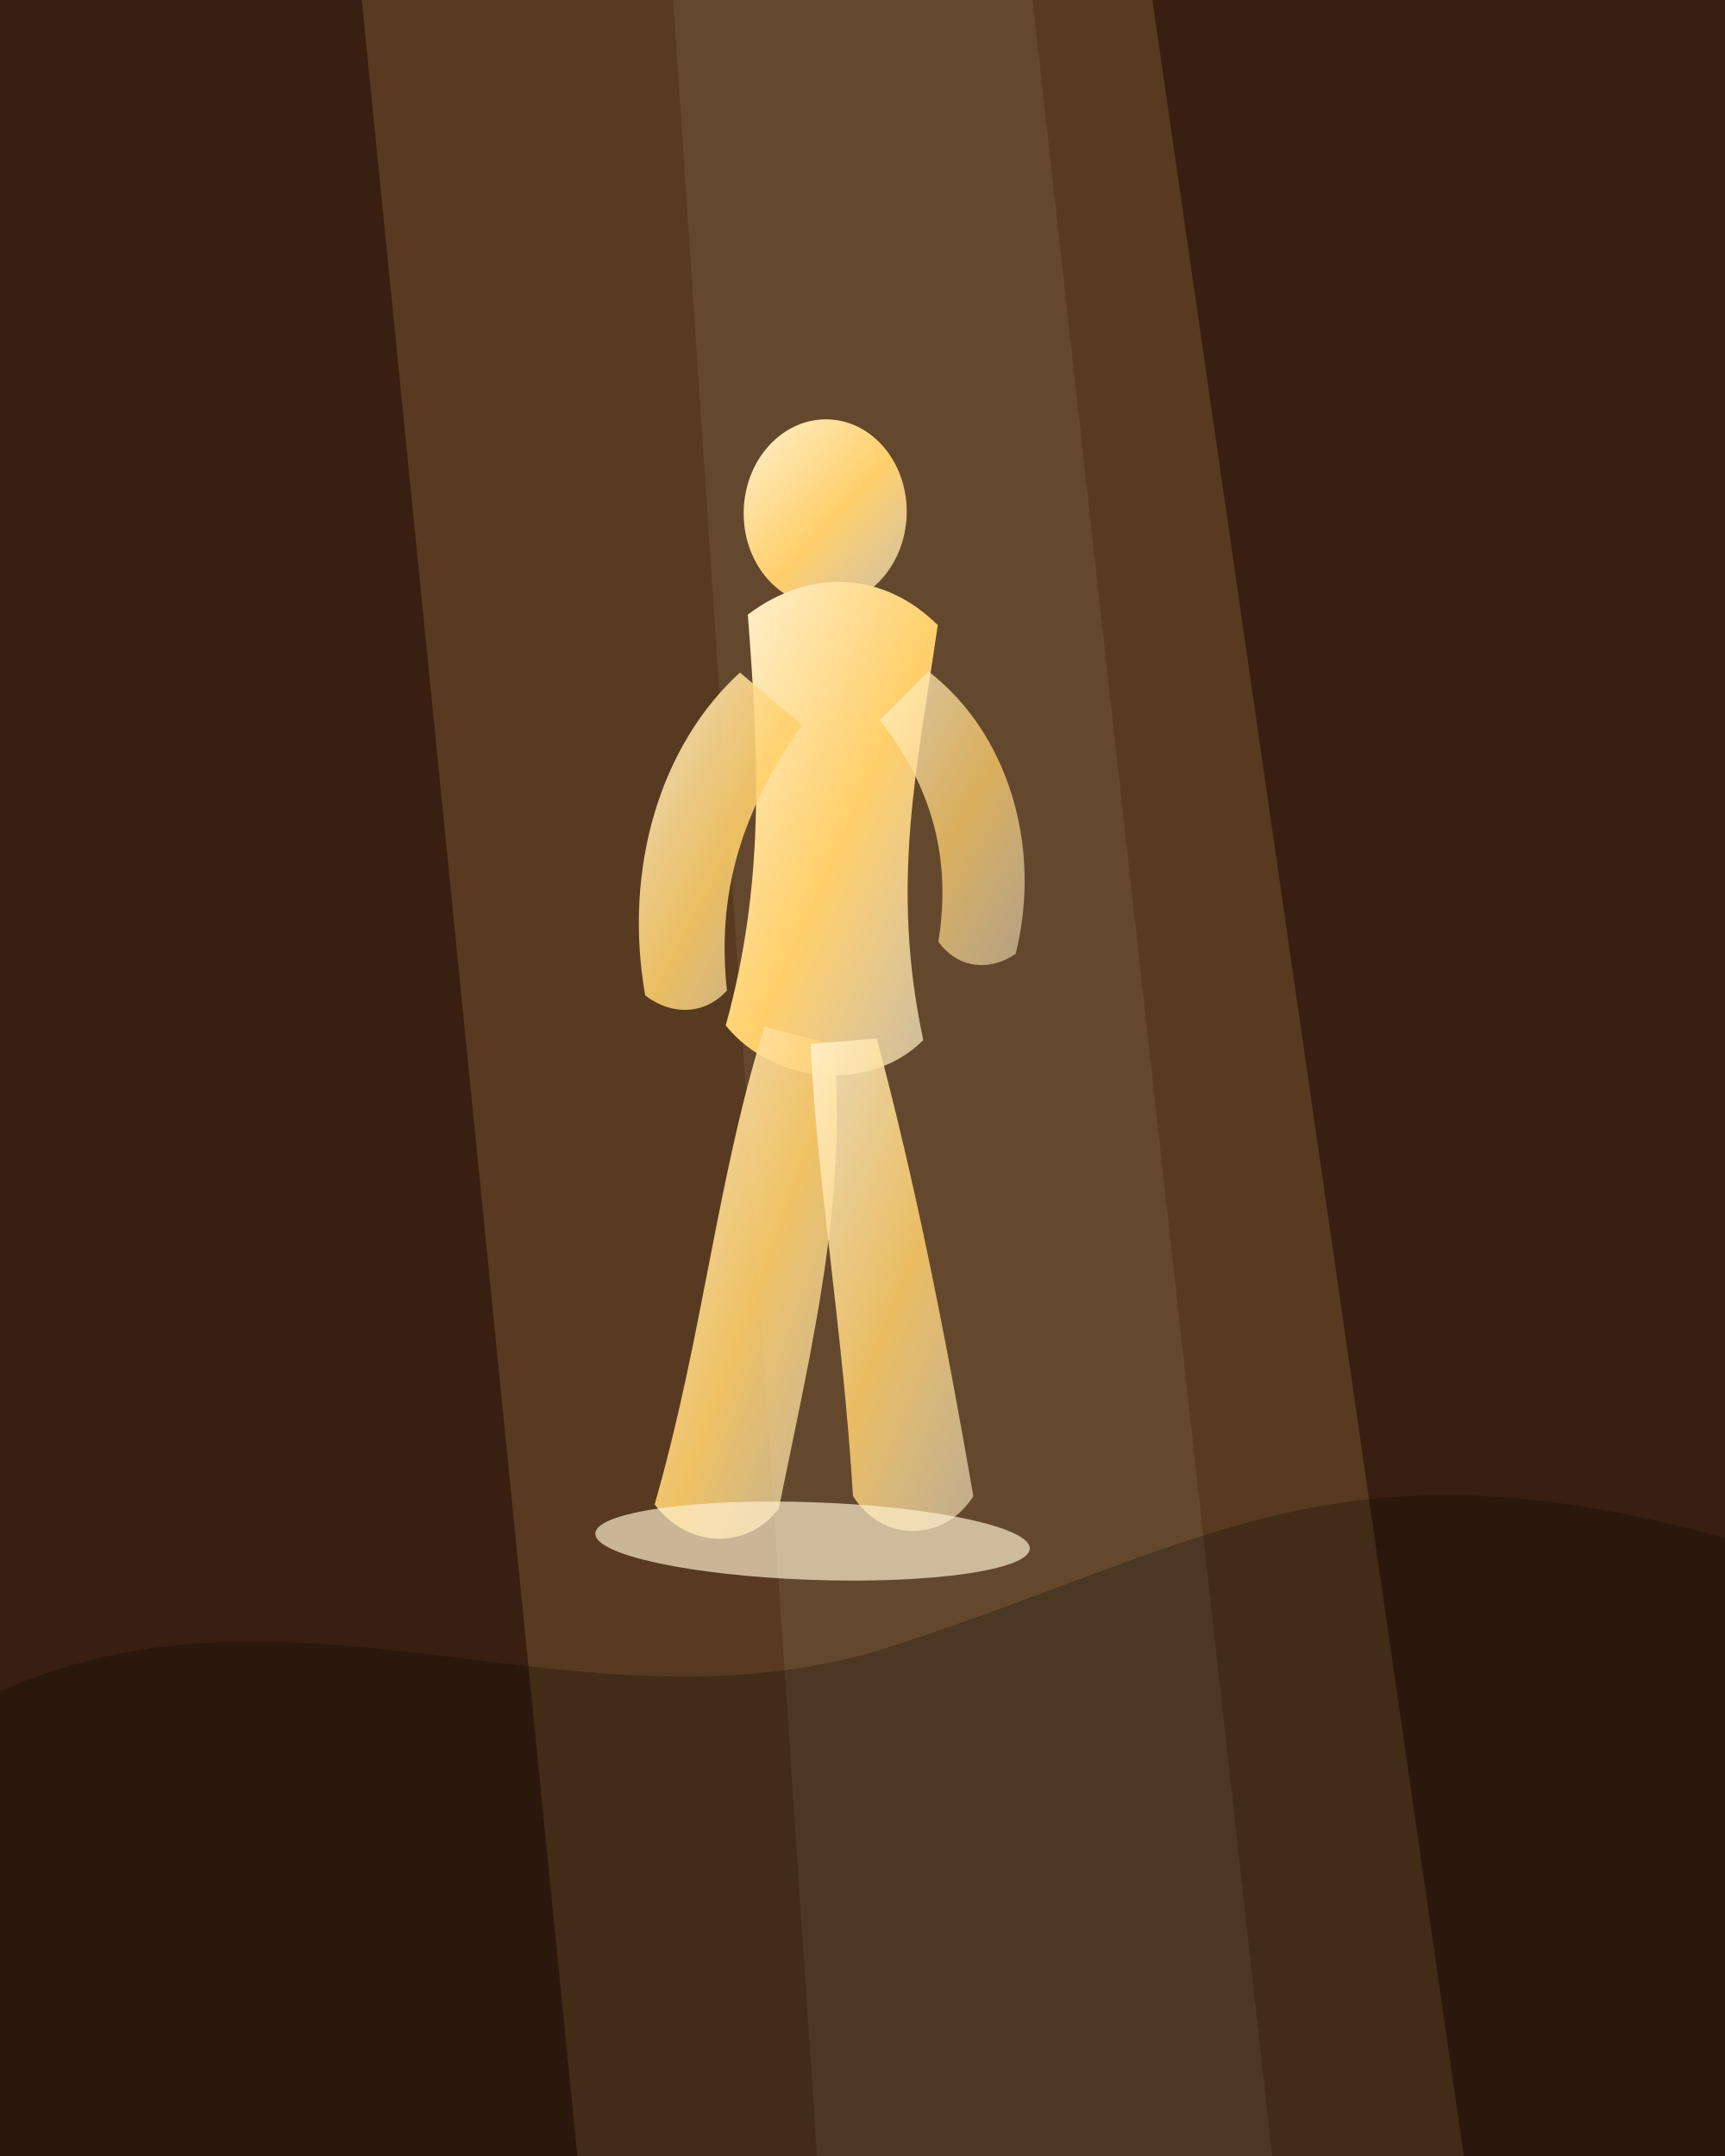
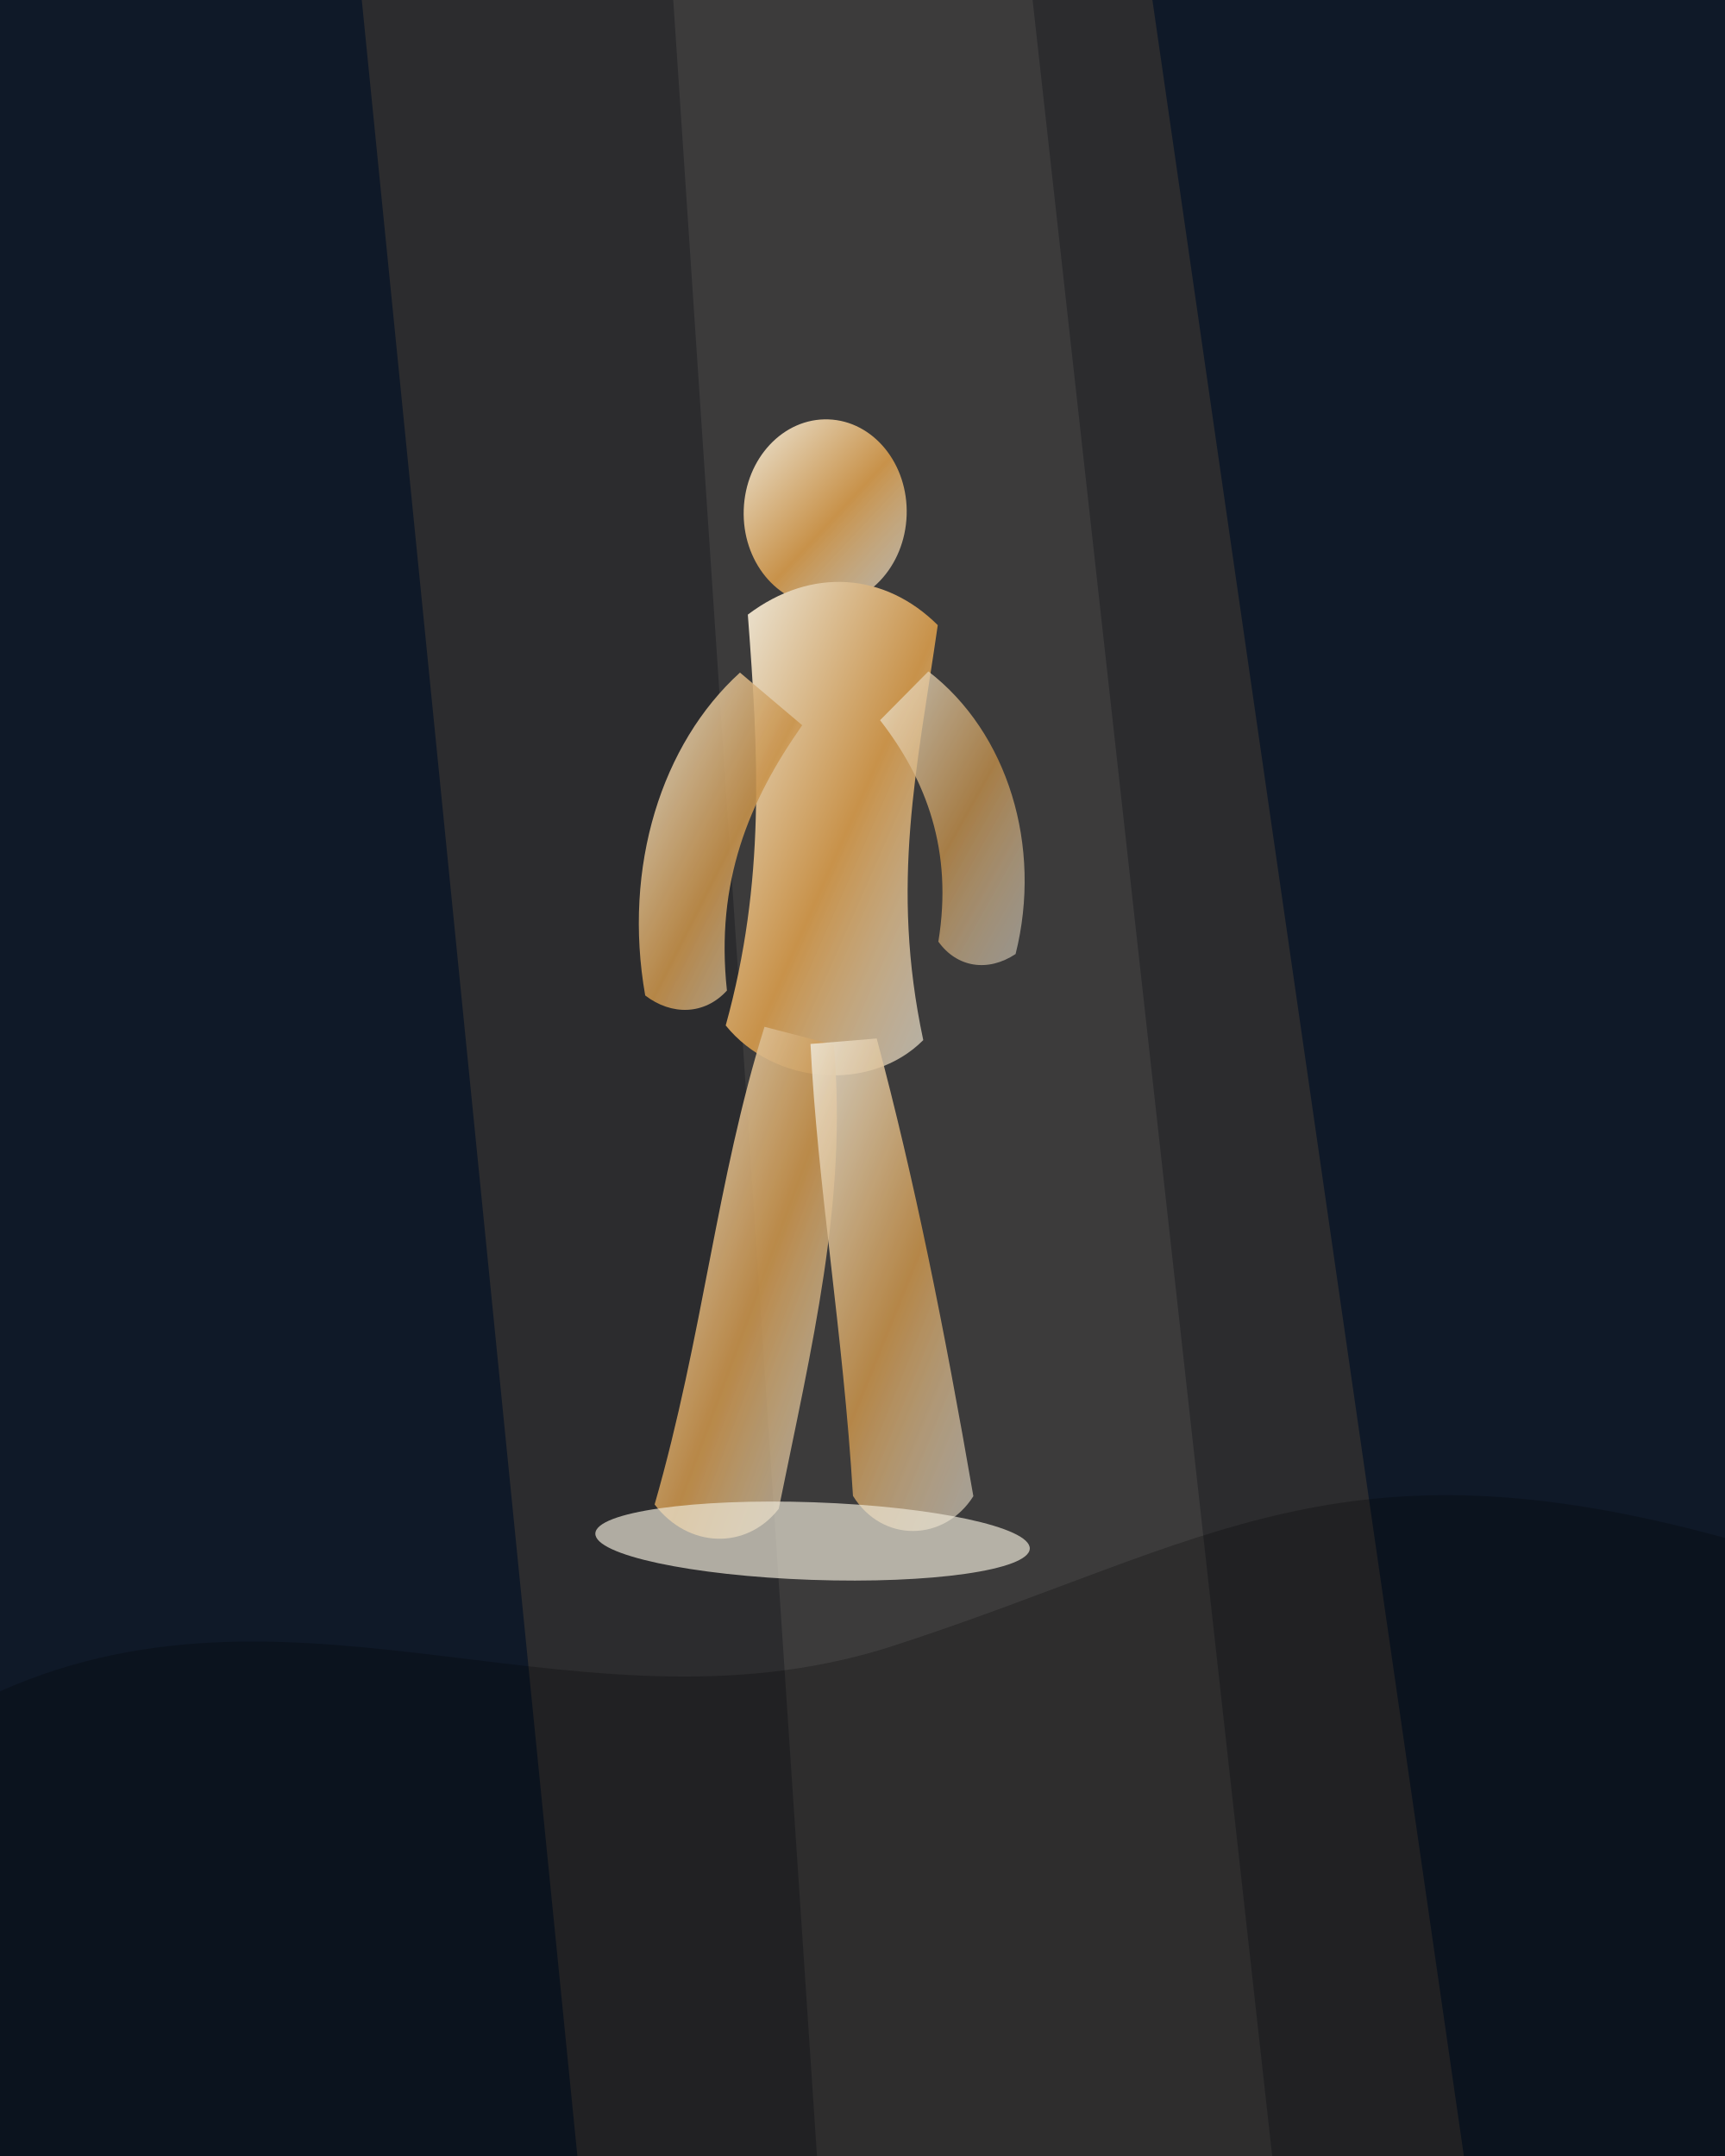
<svg xmlns="http://www.w3.org/2000/svg" viewBox="0 0 720 900" role="img" aria-labelledby="title desc">
  <defs>
    <radialGradient id="halo" cx="50%" cy="28%" r="45%">
-       <stop offset="0" stop-color="#ffcf6b" stop-opacity=".82" />
-       <stop offset=".36" stop-color="#ffcf6b" stop-opacity=".22" />
-       <stop offset="1" stop-color="#120c08" stop-opacity="0" />
+       <stop offset="0" stop-color="#C8924A" stop-opacity=".82" />
+       <stop offset=".36" stop-color="#C8924A" stop-opacity=".22" />
+       <stop offset="1" stop-color="#091019" stop-opacity="0" />
    </radialGradient>
    <linearGradient id="figure" x1="0" y1="0" x2="1" y2="1">
-       <stop offset="0" stop-color="#fff1cf" />
-       <stop offset=".54" stop-color="#ffcf6b" />
-       <stop offset="1" stop-color="#fff1cf" stop-opacity=".68" />
+       <stop offset="0" stop-color="#EDE7D8" />
+       <stop offset=".54" stop-color="#C8924A" />
+       <stop offset="1" stop-color="#EDE7D8" stop-opacity=".68" />
    </linearGradient>
    <filter id="soft">
      <feGaussianBlur stdDeviation="14" />
    </filter>
  </defs>
-   <rect width="720" height="900" fill="#120c08" />
-   <rect width="720" height="900" fill="#77401f" opacity=".38" />
-   <path d="M151 0 L481 0 L611 900 L241 900 Z" fill="#ffcf6b" opacity=".16" />
-   <path d="M281 0 L431 0 L531 900 L341 900 Z" fill="#fff1cf" opacity=".08" />
+   <rect width="720" height="900" fill="#091019" />
+   <rect width="720" height="900" fill="#182843" opacity=".38" />
+   <path d="M151 0 L481 0 L611 900 L241 900 Z" fill="#C8924A" opacity=".16" />
+   <path d="M281 0 L431 0 L531 900 L341 900 Z" fill="#EDE7D8" opacity=".08" />
  <path d="M0 706 C126 650 246 730 376 686 C504 644 560 598 720 642 L720 900 L0 900 Z" fill="#000" opacity=".24" />
  <g transform="translate(241 179) rotate(2 120 260) scale(0.81)">
    <ellipse cx="118" cy="44" rx="42" ry="48" fill="url(#figure)" />
    <path d="M80 98 C112 72 150 74 178 100 C170 174 158 234 178 314 C152 342 102 340 76 310 C94 235 88 170 80 98Z" fill="url(#figure)" />
    <path d="M77 128 C38 166 20 230 34 296 C48 306 65 305 76 292 C68 236 84 194 110 154Z" fill="url(#figure)" opacity=".88" />
    <path d="M174 124 C216 154 236 212 224 268 C210 278 194 276 184 263 C190 216 175 180 150 150Z" fill="url(#figure)" opacity=".76" />
    <path d="M96 310 C74 390 70 470 48 558 C66 580 96 580 112 558 C126 474 142 398 132 318Z" fill="url(#figure)" opacity=".9" />
    <path d="M154 314 C176 386 194 462 212 548 C198 572 166 574 150 550 C142 466 126 390 120 318Z" fill="url(#figure)" opacity=".86" />
-     <ellipse cx="130" cy="574" rx="112" ry="20" fill="#fff1cf" opacity=".68" />
+     <ellipse cx="130" cy="574" rx="112" ry="20" fill="#EDE7D8" opacity=".68" />
  </g>
</svg>
